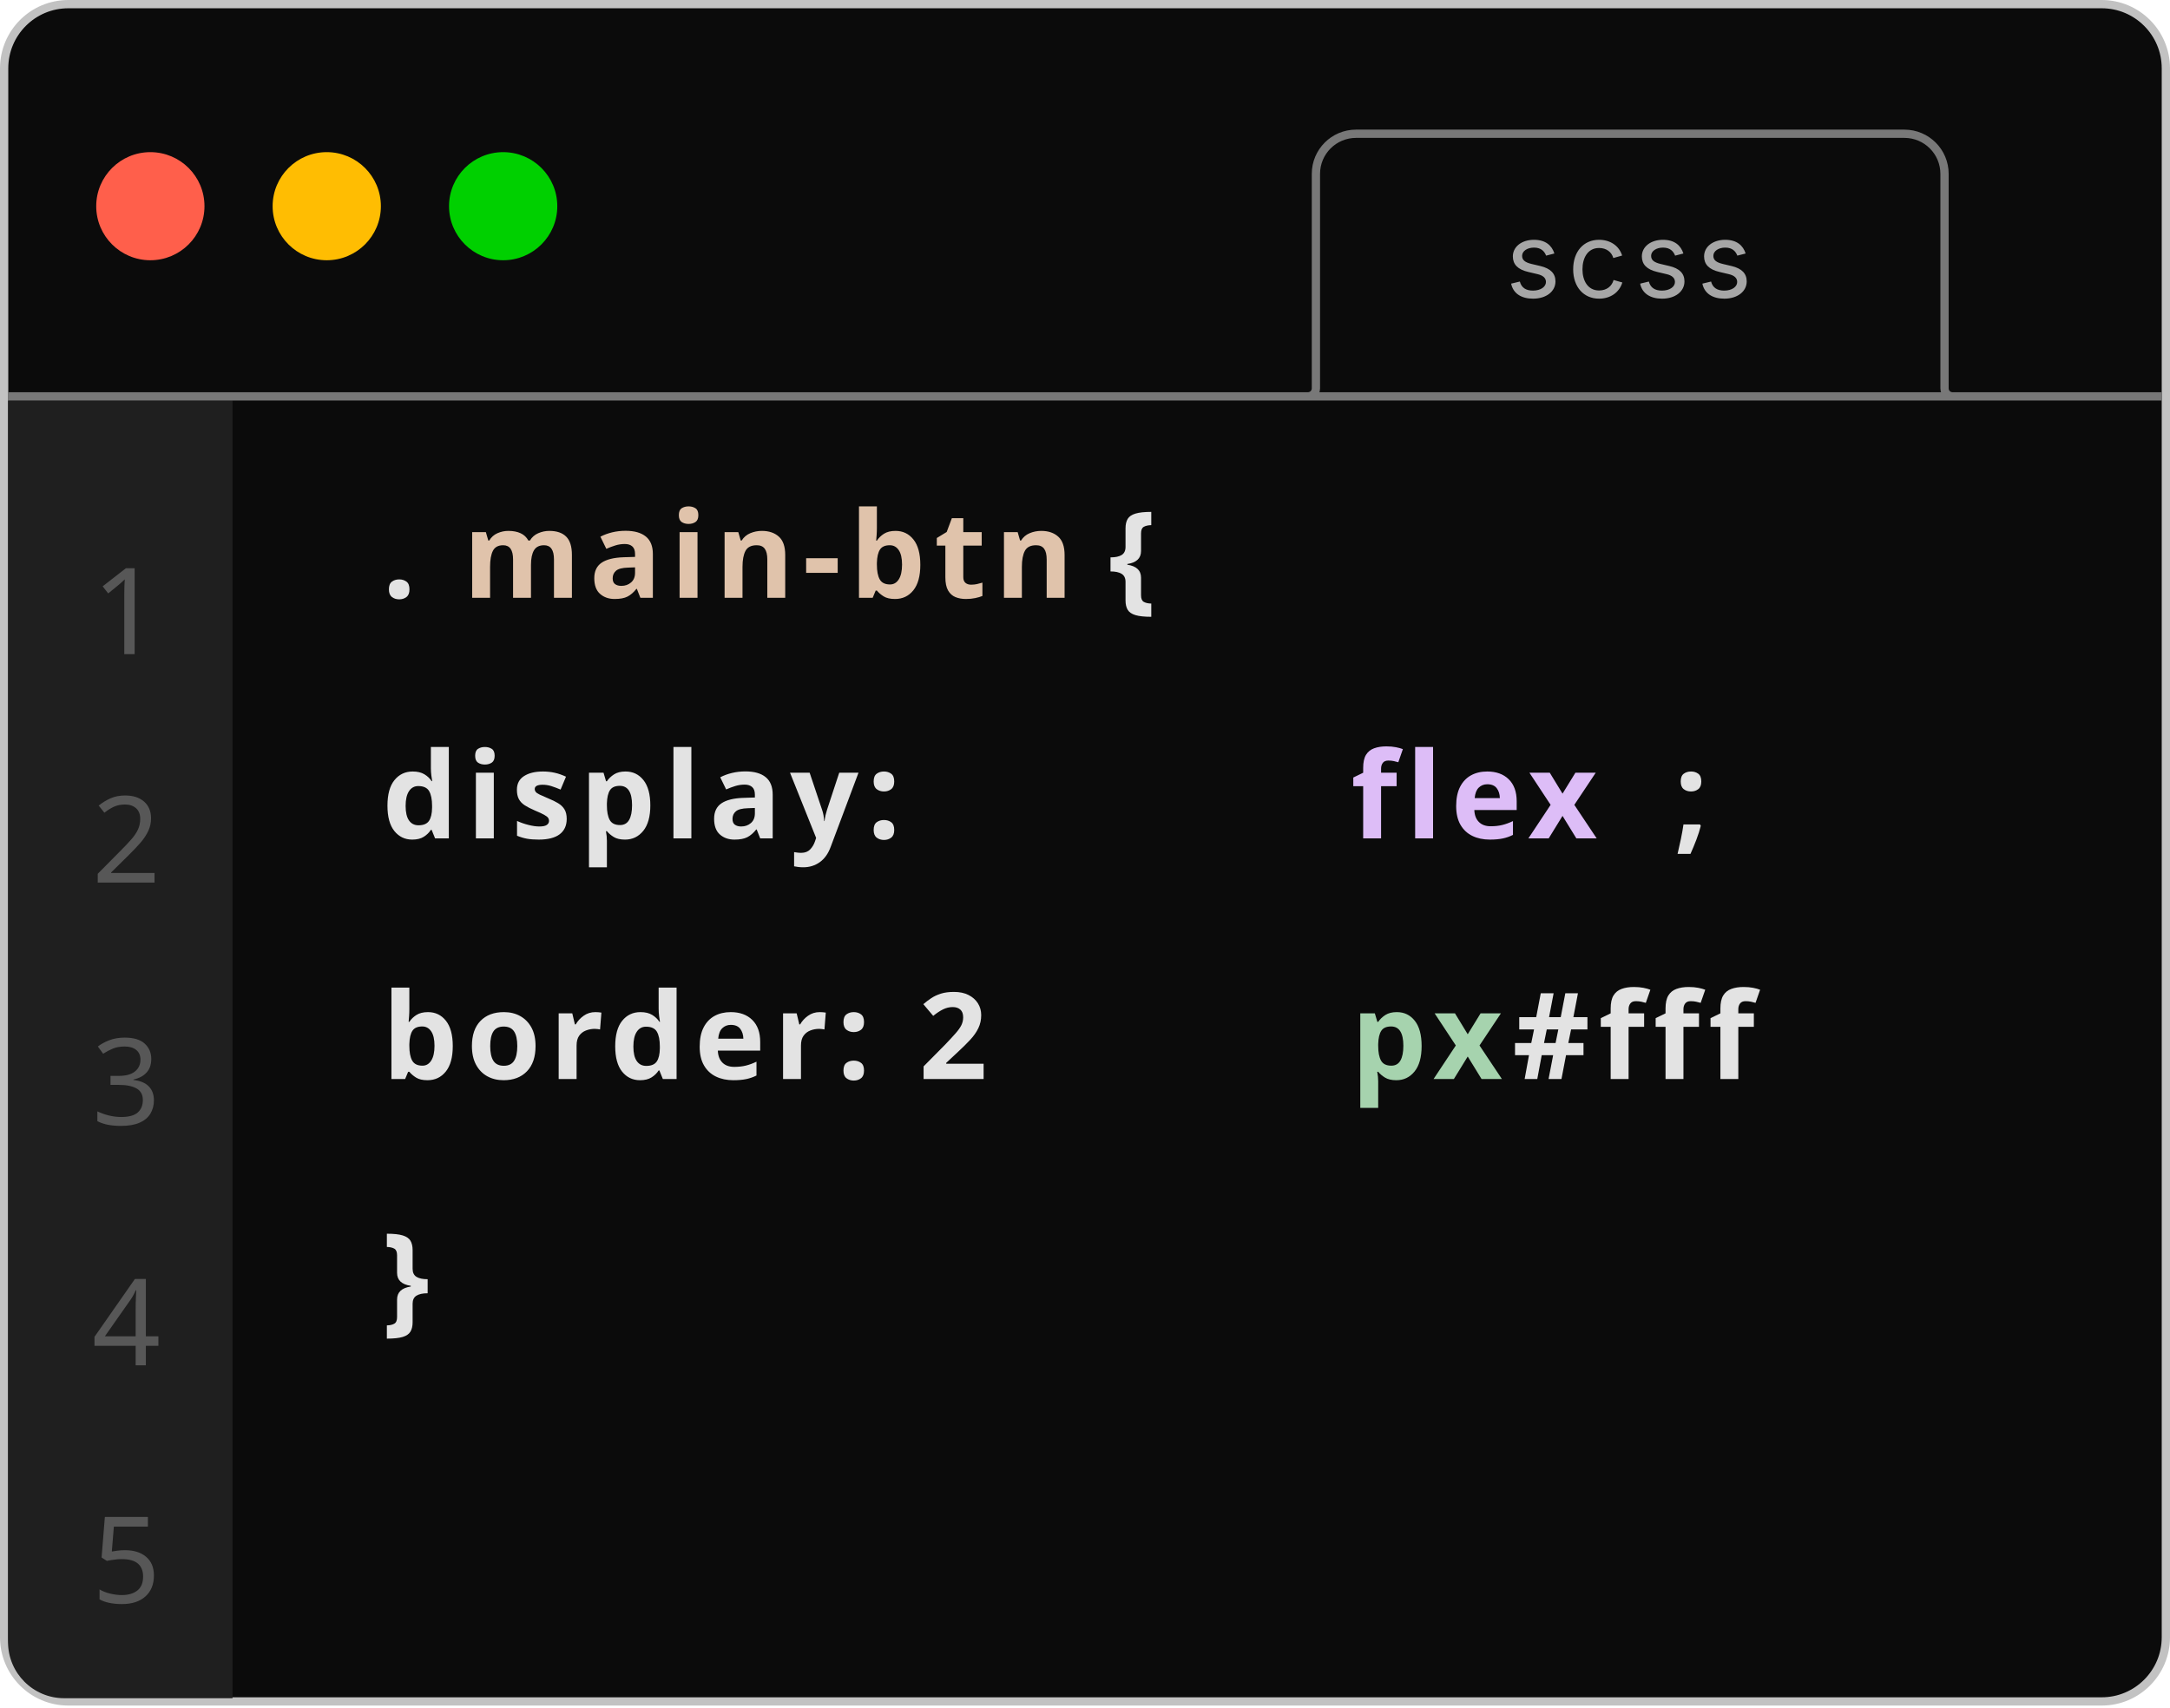
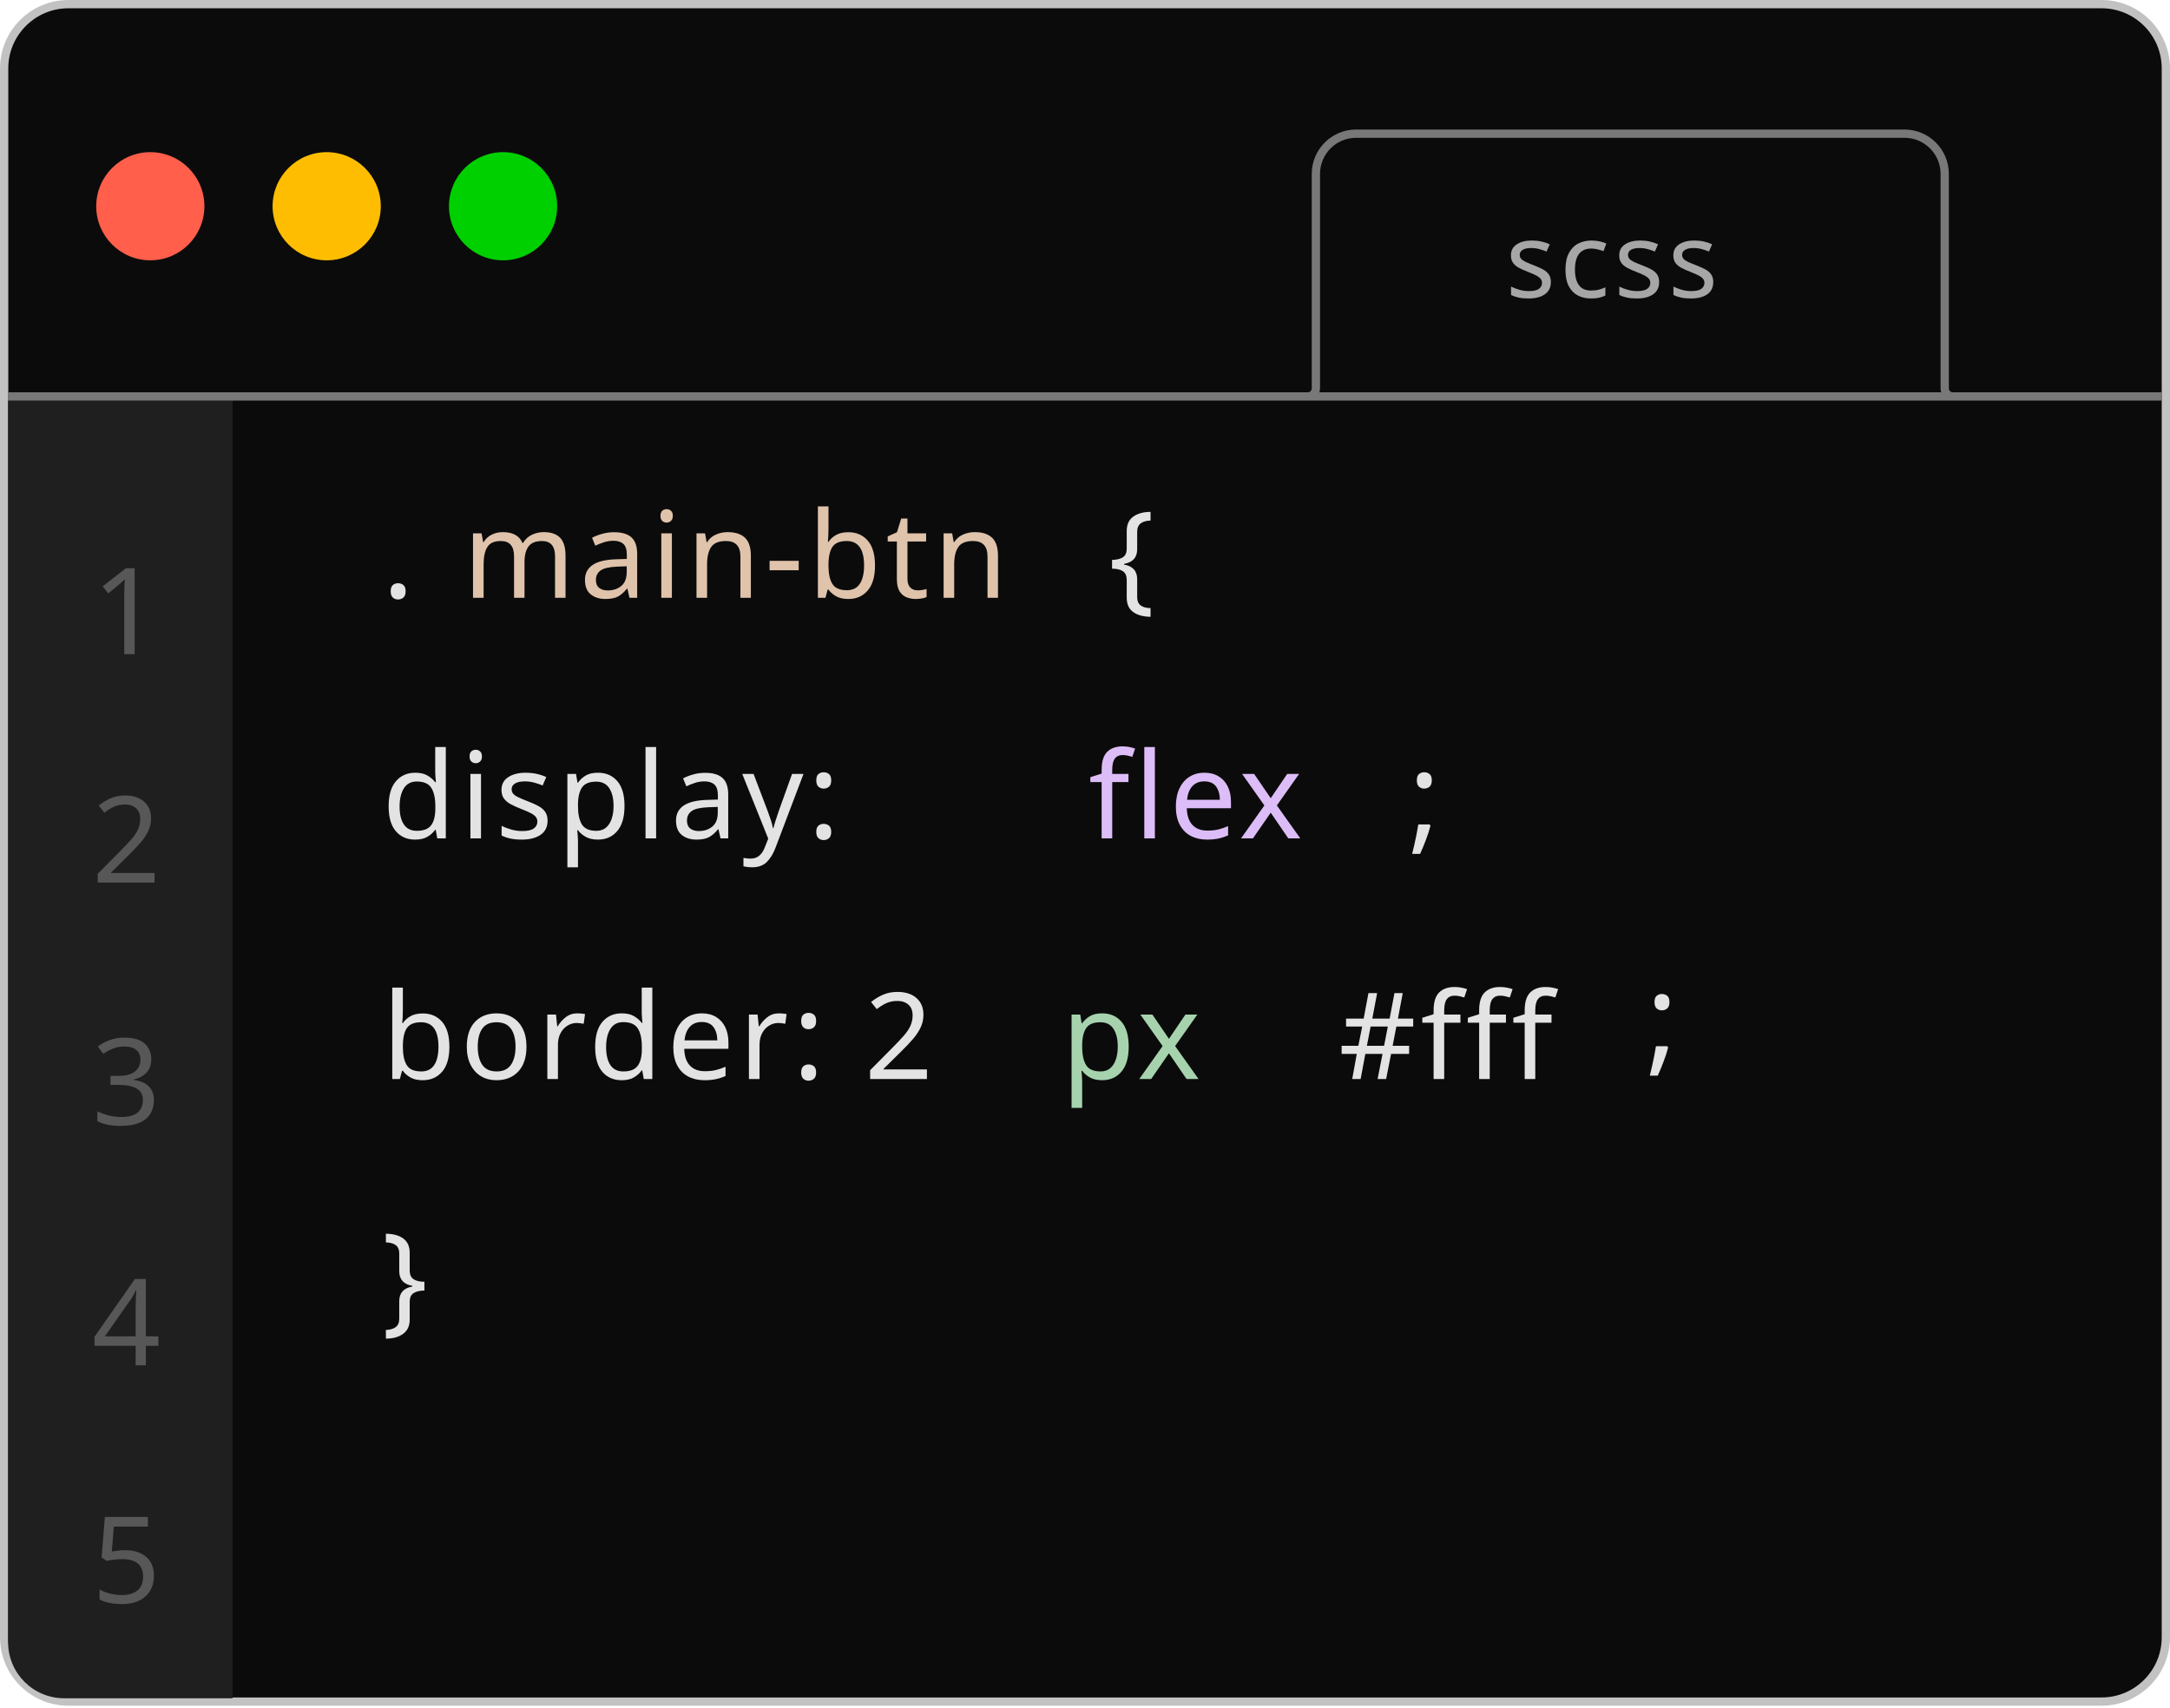
- <svg xmlns="http://www.w3.org/2000/svg" width="1047px" height="824px" viewBox="0 0 1047 824" version="1.1">
-   <g id="HOME" stroke="none" stroke-width="1" fill="none" fill-rule="evenodd">
+ <svg xmlns="http://www.w3.org/2000/svg" version="1.1" id="Layer_1" x="0px" y="0px" viewBox="0 0 1047 824" style="enable-background:new 0 0 1047 824;" xml:space="preserve">
+   <style type="text/css">
+ 	.st0{fill:#0B0B0B;stroke:#C2C2C2;stroke-width:3.992;}
+ 	.st1{fill:#1F1F1F;}
+ 	.st2{fill:#575757;}
+ 	.st3{font-family:'MesloLGS-NF-Regular';}
+ 	.st4{font-size:58.054px;}
+ 	.st5{letter-spacing:2;}
+ 	.st6{fill:none;stroke:#787878;stroke-width:3.992;stroke-linecap:square;}
+ 	.st7{fill:#A6A6A6;}
+ 	.st8{font-family:'SFProText-Regular';}
+ 	.st9{font-size:50.313px;}
+ 	.st10{fill:#E3E3E3;}
+ 	.st11{font-family:'MesloLGS-NF-Bold';}
+ 	.st12{fill:#E0C3AB;}
+ 	.st13{fill:#DDBDF7;}
+ 	.st14{fill:#A6D3AE;}
+ 	.st15{fill:#FF5F4B;}
+ 	.st16{fill:#FFBD02;}
+ 	.st17{fill:#00D000;}
+ </style>
+   <g id="HOME">
    <g id="SCSS-Widow" transform="translate(0, 0)">
-       <rect id="Rectangle" stroke="#C2C2C2" stroke-width="3.992" fill="#0B0B0B" x="1.996" y="1.996" width="1043.008" height="819.031" rx="30.962" />
-       <path d="M3.869,193.203 L112.197,193.203 L112.197,819.475 C86.535,819.475 69.069,819.475 59.799,819.475 C47.197,819.475 38.326,819.475 30.968,819.475 C30.968,819.475 30.968,819.475 30.968,819.475 C16.001,819.475 3.869,807.342 3.869,792.376 L3.869,193.203 L3.869,193.203 Z" id="Code-Count-Side-Bar" fill="#1F1F1F" />
-       <text id="1" font-family="MesloLGS-NF-Regular, MesloLGS NF" font-size="58.054" font-weight="normal" letter-spacing="4.004" fill="#575757">
-         <tspan x="44.358" y="315.664">1</tspan>
-       </text>
-       <text id="2" font-family="MesloLGS-NF-Regular, MesloLGS NF" font-size="58.054" font-weight="normal" letter-spacing="4.004" fill="#575757">
-         <tspan x="44.375" y="425.891">2</tspan>
-       </text>
-       <text id="3" font-family="MesloLGS-NF-Regular, MesloLGS NF" font-size="58.054" font-weight="normal" letter-spacing="4.004" fill="#575757">
-         <tspan x="44.375" y="542.73">3</tspan>
-       </text>
-       <text id="4" font-family="MesloLGS-NF-Regular, MesloLGS NF" font-size="58.054" font-weight="normal" letter-spacing="4.004" fill="#575757">
-         <tspan x="44.375" y="658.835">4</tspan>
-       </text>
-       <text id="5" font-family="MesloLGS-NF-Regular, MesloLGS NF" font-size="58.054" font-weight="normal" letter-spacing="4.004" fill="#575757">
-         <tspan x="44.375" y="773.471">5</tspan>
-       </text>
-       <path d="M3.869,191.271 L631.041,191.271 C633.179,191.271 634.912,189.538 634.912,187.401 L634.912,83.898 C634.912,73.21 643.576,64.546 654.263,64.546 L918.86,64.546 C929.548,64.546 938.211,73.21 938.211,83.898 L938.211,187.401 C938.211,189.538 939.944,191.271 942.082,191.271 L1043.073,191.271 L1043.073,191.271 L3.869,191.271 Z" id="Line" stroke="#787878" stroke-width="3.992" stroke-linecap="square" />
-       <text id="scss" font-family="SFProText-Regular, SF Pro Text" font-size="50.314" font-weight="normal" letter-spacing="3.47" fill="#A6A6A6">
-         <tspan x="726.45" y="143.529">scss</tspan>
-       </text>
-       <text id=".main-btn-{-display:" font-family="MesloLGS-NF-Bold, MesloLGS NF" font-size="58.054" font-weight="bold" line-spacing="116.108" letter-spacing="4.004">
-         <tspan x="184.331" y="288.464" fill="#E3E3E3">.</tspan>
-         <tspan x="223.286" y="288.464" fill="#E0C3AB">main-btn</tspan>
-         <tspan x="534.928" y="288.464" fill="#E3E3E3"> {</tspan>
-         <tspan x="184.331" y="404.572" fill="#E3E3E3">   display: </tspan>
-         <tspan x="651.794" y="404.572" fill="#DDBDF7">flex</tspan>
-         <tspan x="807.615" y="404.572" fill="#E3E3E3">;</tspan>
-         <tspan x="184.331" y="520.68" fill="#E3E3E3">   border: 2</tspan>
-         <tspan x="651.794" y="520.68" fill="#A6D3AE">px</tspan>
-         <tspan x="729.704" y="520.68" fill="#E3E3E3"> #fff</tspan>
-         <tspan x="184.331" y="636.788" fill="#E3E3E3">}</tspan>
-       </text>
+       <path id="Rectangle" class="st0" d="M33,2h981c17.1,0,31,13.9,31,31v757.1c0,17.1-13.9,31-31,31H33c-17.1,0-31-13.9-31-31V33    C2,15.9,15.9,2,33,2z" />
+       <path id="Code-Count-Side-Bar" class="st1" d="M3.9,193.2h108.3v626.3c-25.7,0-43.1,0-52.4,0c-12.6,0-21.5,0-28.8,0l0,0    c-15,0-27.1-12.1-27.1-27.1L3.9,193.2L3.9,193.2z" />
+       <text transform="matrix(1 0 0 1 44.3584 315.6643)" class="st2 st3 st4 st5">1</text>
+       <text transform="matrix(1 0 0 1 44.3752 425.8906)" class="st2 st3 st4 st5">2</text>
+       <text transform="matrix(1 0 0 1 44.3752 542.7304)" class="st2 st3 st4 st5">3</text>
+       <text transform="matrix(1 0 0 1 44.3752 658.8354)" class="st2 st3 st4 st5">4</text>
+       <text transform="matrix(1 0 0 1 44.3752 773.4708)" class="st2 st3 st4 st5">5</text>
+       <path id="Line" class="st6" d="M3.9,191.3H631c2.1,0,3.9-1.7,3.9-3.9V83.9c0-10.7,8.7-19.4,19.4-19.4h264.6    c10.7,0,19.4,8.7,19.4,19.4v103.5c0,2.1,1.7,3.9,3.9,3.9h101l0,0L3.9,191.3L3.9,191.3z" />
+       <text transform="matrix(1 0 0 1 726.4496 143.5294)" class="st7 st8 st9 st5">scss</text>
+       <text transform="matrix(1 0 0 1 184.331 288.464)" class="st10 st11 st4 st5">.</text>
+       <text transform="matrix(1 0 0 1 223.2862 288.464)" class="st12 st11 st4 st5">main-btn</text>
+       <text transform="matrix(1 0 0 1 534.928 288.464)" class="st10 st11 st4 st5">{</text>
+       <text transform="matrix(1 0 0 1 184.331 404.5721)" class="st10 st11 st4 st5">display: </text>
+       <text transform="matrix(1 0 0 1 525.2014 404.5721)" class="st13 st11 st4 st5">flex</text>
+       <text transform="matrix(1 0 0 1 679.5507 404.5721)" class="st10 st11 st4 st5">;</text>
+       <text transform="matrix(1 0 0 1 794.2187 511.5721)" class="st10 st11 st4 st5">;</text>
+       <text transform="matrix(1 0 0 1 184.331 520.6803)" class="st10 st11 st4 st5">border: 2</text>
+       <text transform="matrix(1 0 0 1 512.0876 520.6803)" class="st14 st11 st4 st5">px</text>
+       <text transform="matrix(1 0 0 1 645.8691 520.6803)" class="st10 st11 st4 st5">#fff</text>
+       <text transform="matrix(1 0 0 1 184.331 636.7885)" class="st10 st11 st4 st5">}</text>
      <g id="Mac-OS-Windows-Control-Buttons" transform="translate(46.42618, 73.41717)">
-         <ellipse id="Oval" fill="#FF5F4B" cx="26.115" cy="26.082" rx="26.115" ry="26.082" />
-         <ellipse id="Oval-Copy" fill="#FFBD02" cx="111.229" cy="26.082" rx="26.115" ry="26.082" />
-         <ellipse id="Oval-Copy-2" fill="#00D000" cx="196.344" cy="26.082" rx="26.115" ry="26.082" />
+         <ellipse id="Oval" class="st15" cx="26.1" cy="26.1" rx="26.1" ry="26.1" />
+         <ellipse id="Oval-Copy" class="st16" cx="111.2" cy="26.1" rx="26.1" ry="26.1" />
+         <ellipse id="Oval-Copy-2" class="st17" cx="196.3" cy="26.1" rx="26.1" ry="26.1" />
      </g>
    </g>
  </g>
</svg>
